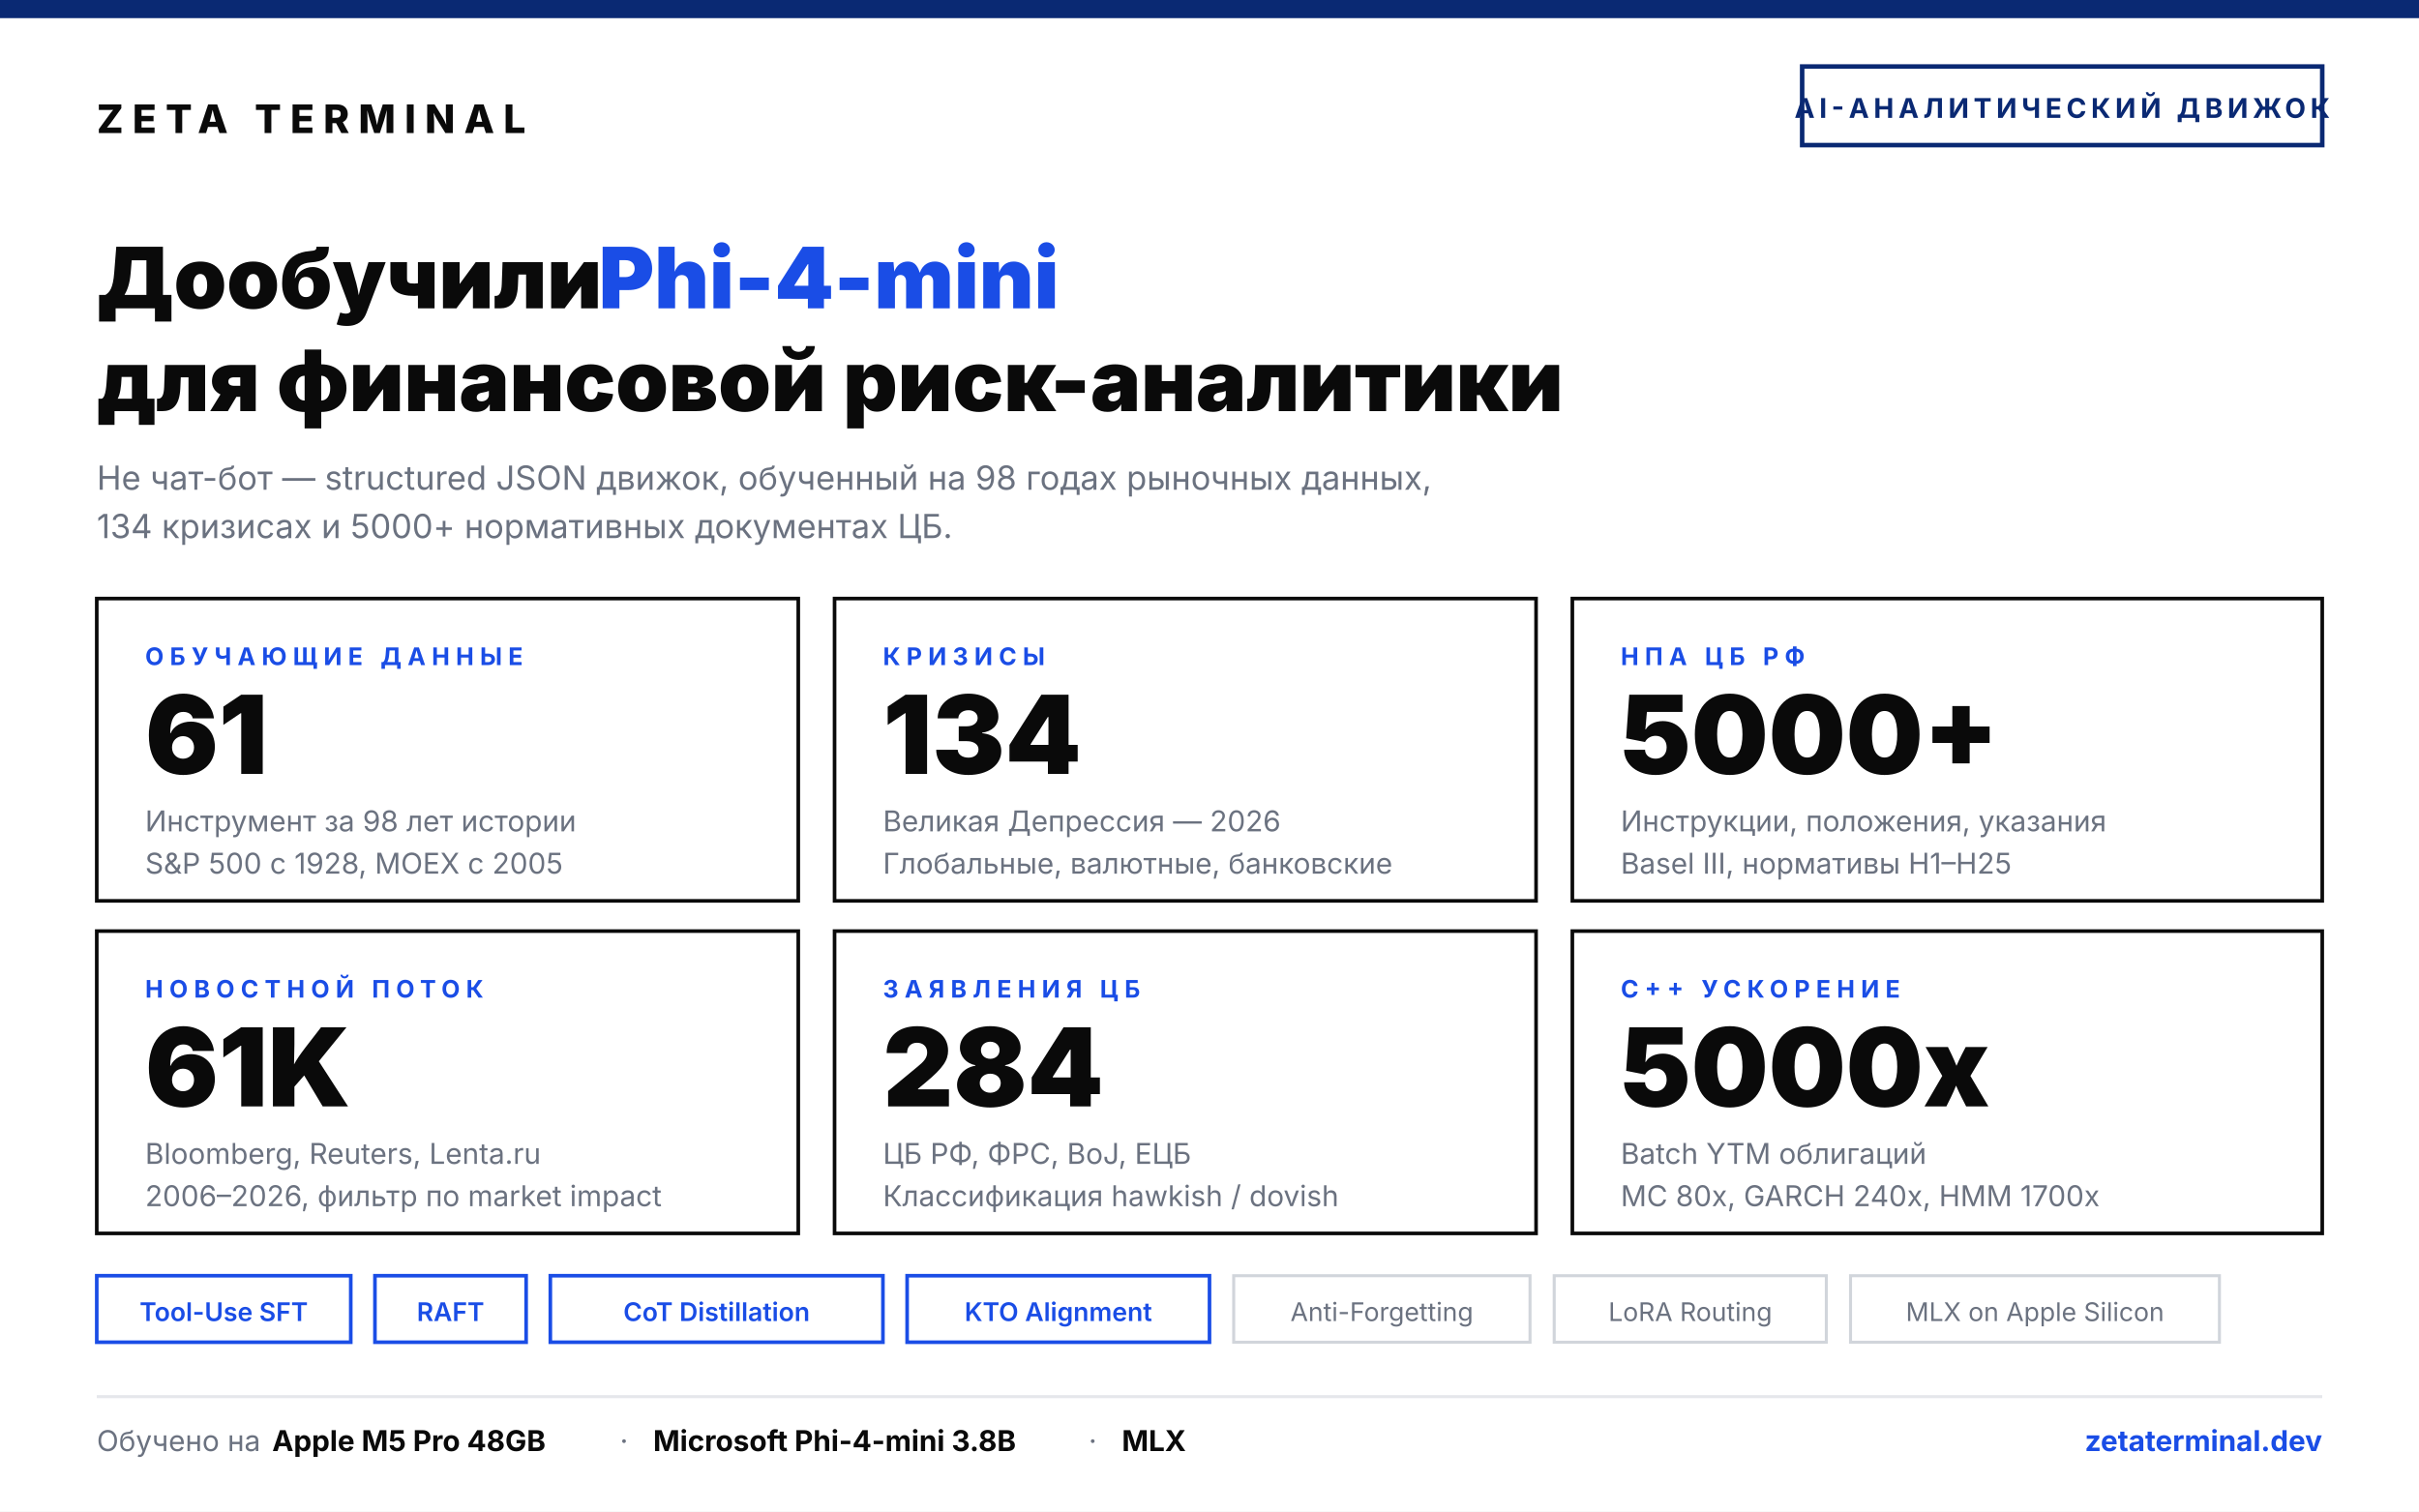
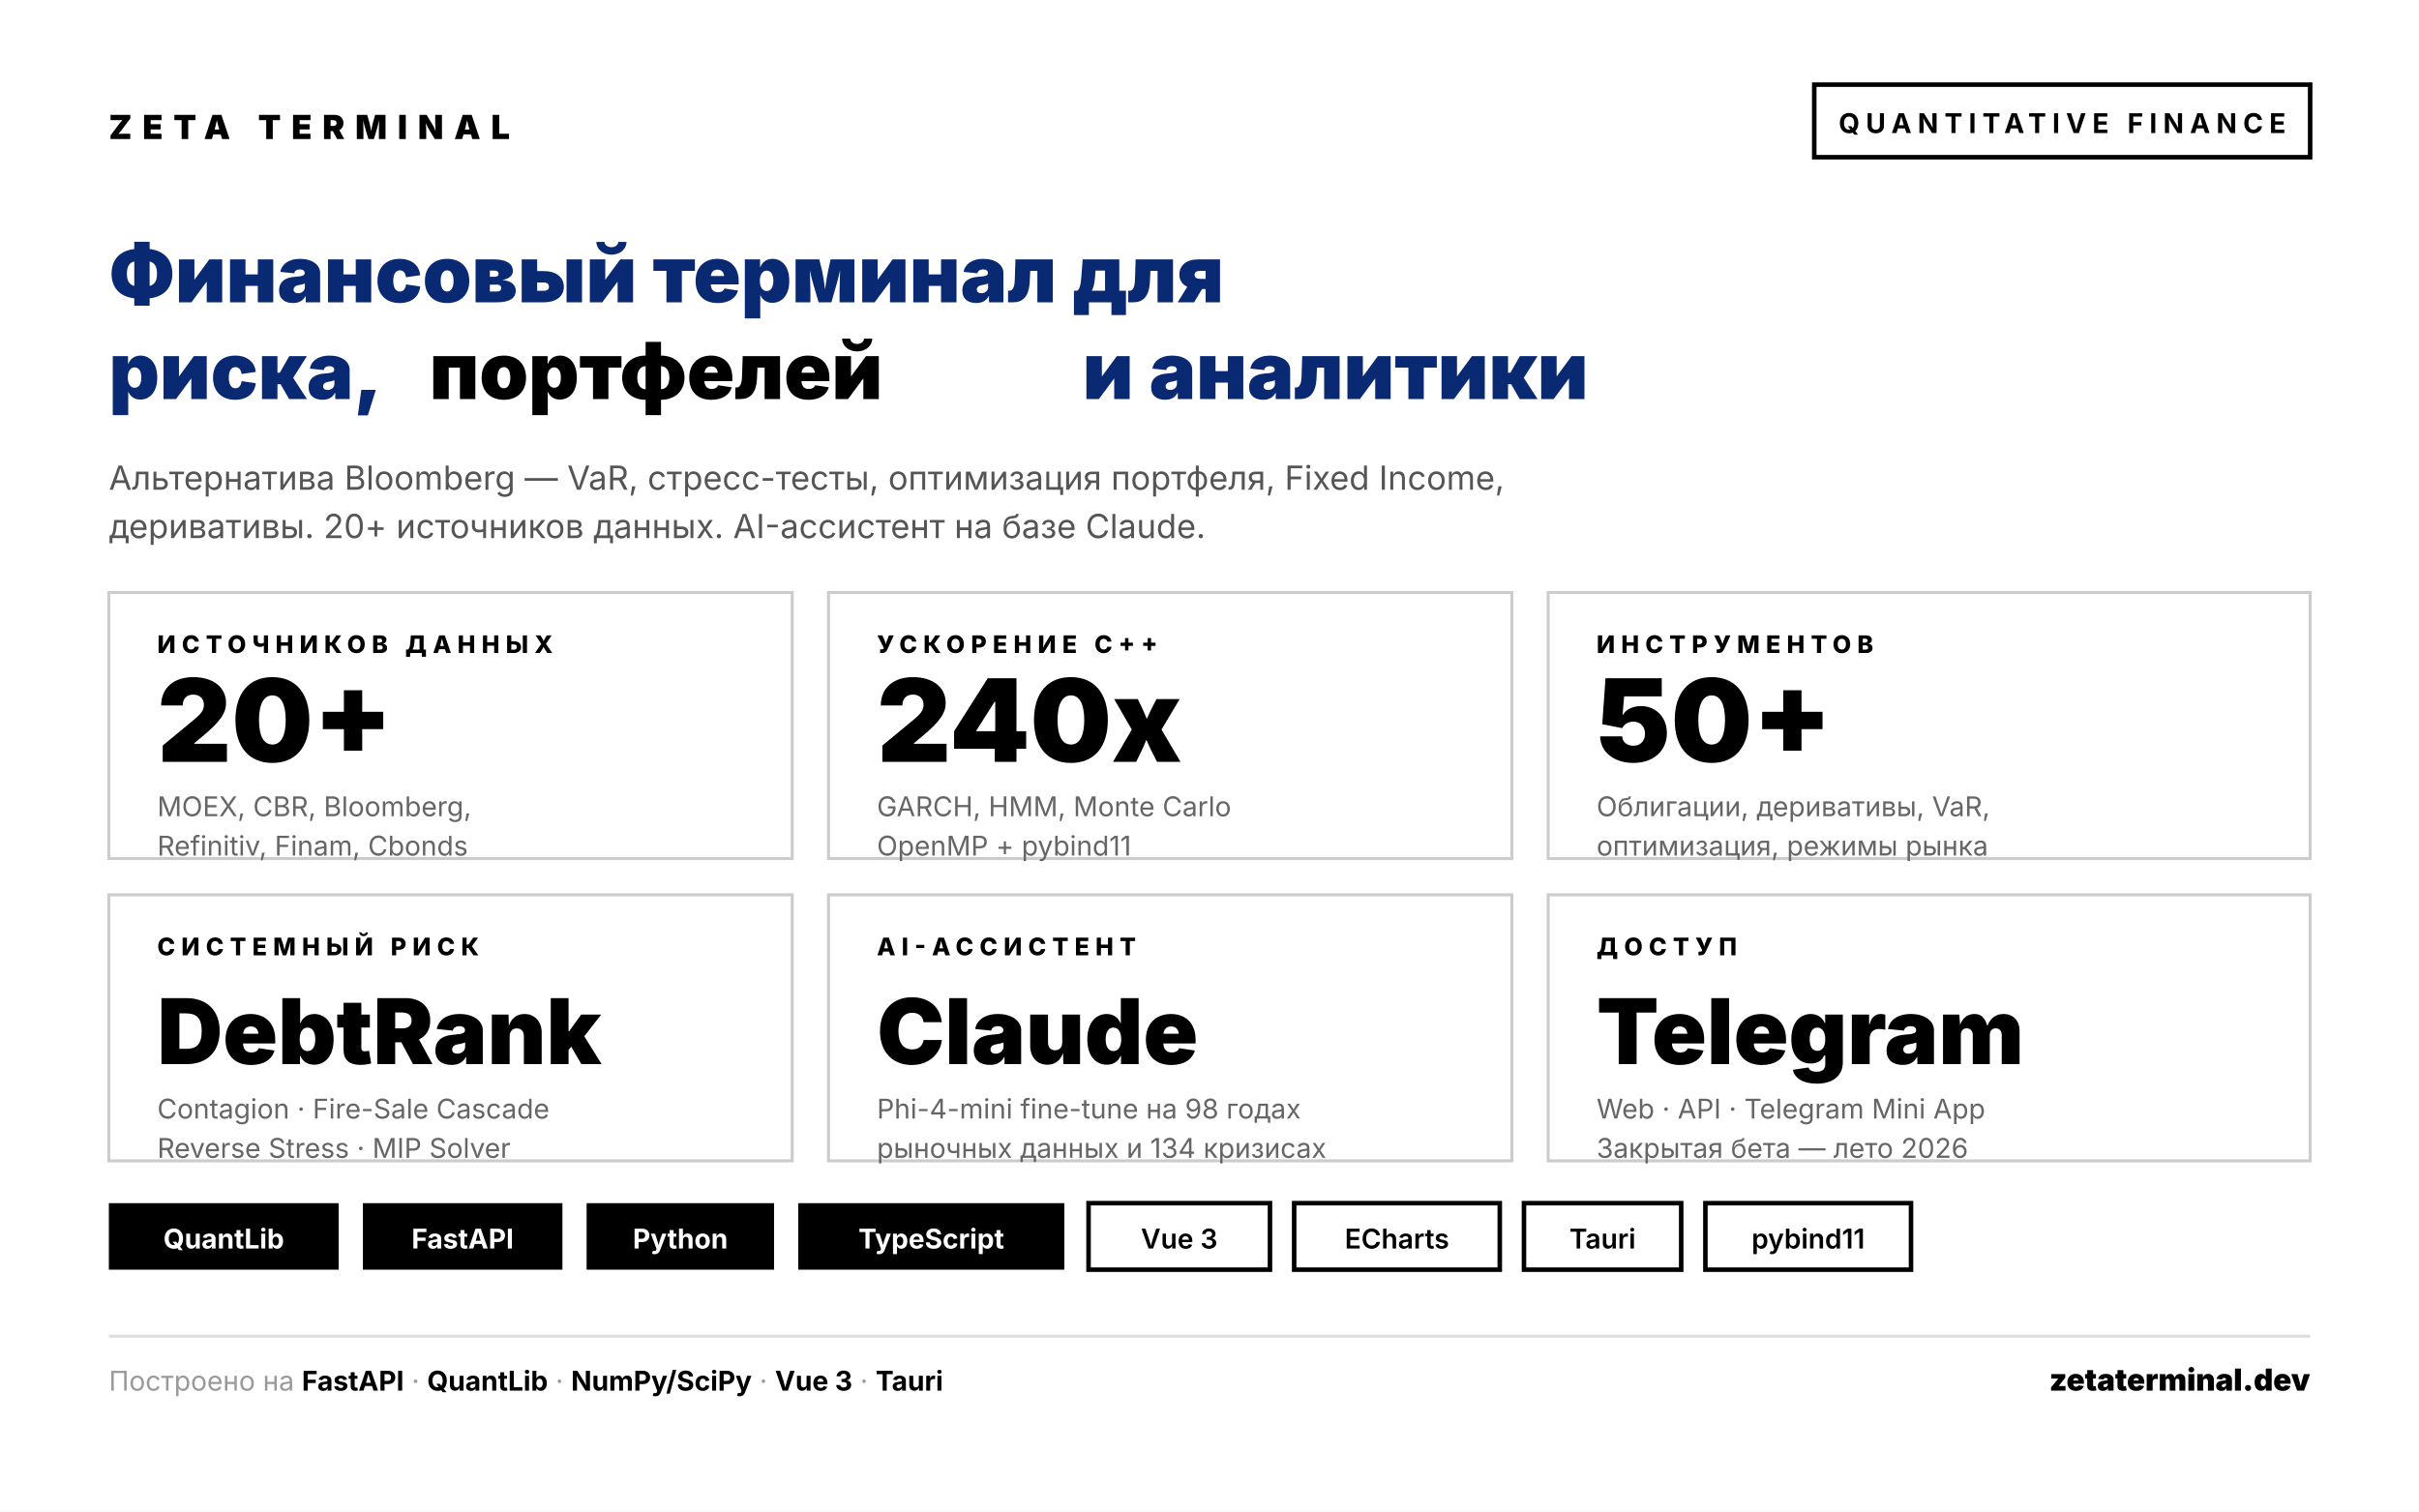
<svg xmlns="http://www.w3.org/2000/svg" viewBox="0 0 800 500" font-family="Inter, -apple-system, BlinkMacSystemFont, 'Helvetica Neue', Arial, sans-serif">
  <rect width="800" height="500" fill="#ffffff" />
-   <rect width="800" height="6" fill="#0a2973" />
-   <text x="32" y="44" font-size="13" font-weight="800" letter-spacing="3" fill="#0a0a0a">ZETA TERMINAL</text>
-   <rect x="596" y="22" width="172" height="26" rx="0" fill="none" stroke="#0a2973" stroke-width="1.5" />
-   <text x="682" y="39" text-anchor="middle" font-size="9" font-weight="700" letter-spacing="1.5" fill="#0a2973">AI-АНАЛИТИЧЕСКИЙ ДВИЖОК</text>
-   <text x="32" y="102" font-size="28" font-weight="900" fill="#0a0a0a">Дообучили </text>
-   <text x="198" y="102" font-size="28" font-weight="900" fill="#1a4de6">Phi-4-mini</text>
-   <text x="32" y="136" font-size="28" font-weight="900" fill="#0a0a0a">для финансовой риск-аналитики</text>
-   <text x="32" y="162" font-size="11" fill="#6b7280">Не чат-бот — structured JSON движок, обученный на 98 годах рыночных данных,</text>
-   <text x="32" y="178" font-size="11" fill="#6b7280">134 кризисах и 5000+ нормативных документах ЦБ.</text>
-   <rect x="32" y="198" width="232" height="100" fill="none" stroke="#0a0a0a" stroke-width="1.2" />
-   <text x="48" y="220" font-size="8" font-weight="700" letter-spacing="2" fill="#1a4de6">ОБУЧАЮЩИЕ ДАННЫЕ</text>
-   <text x="48" y="256" font-size="36" font-weight="900" fill="#0a0a0a">61</text>
-   <text x="48" y="275" font-size="9.5" fill="#6b7280">Инструмент за 98 лет истории</text>
-   <text x="48" y="289" font-size="9.5" fill="#6b7280">S&amp;P 500 с 1928, MOEX с 2005</text>
-   <rect x="276" y="198" width="232" height="100" fill="none" stroke="#0a0a0a" stroke-width="1.2" />
-   <text x="292" y="220" font-size="8" font-weight="700" letter-spacing="2" fill="#1a4de6">КРИЗИСЫ</text>
-   <text x="292" y="256" font-size="36" font-weight="900" fill="#0a0a0a">134</text>
-   <text x="292" y="275" font-size="9.5" fill="#6b7280">Великая Депрессия — 2026</text>
-   <text x="292" y="289" font-size="9.5" fill="#6b7280">Глобальные, валютные, банковские</text>
-   <rect x="520" y="198" width="248" height="100" fill="none" stroke="#0a0a0a" stroke-width="1.2" />
-   <text x="536" y="220" font-size="8" font-weight="700" letter-spacing="2" fill="#1a4de6">НПА ЦБ РФ</text>
-   <text x="536" y="256" font-size="36" font-weight="900" fill="#0a0a0a">5000+</text>
-   <text x="536" y="275" font-size="9.5" fill="#6b7280">Инструкции, положения, указания</text>
-   <text x="536" y="289" font-size="9.5" fill="#6b7280">Basel III, нормативы Н1–Н25</text>
-   <rect x="32" y="308" width="232" height="100" fill="none" stroke="#0a0a0a" stroke-width="1.2" />
-   <text x="48" y="330" font-size="8" font-weight="700" letter-spacing="2" fill="#1a4de6">НОВОСТНОЙ ПОТОК</text>
-   <text x="48" y="366" font-size="36" font-weight="900" fill="#0a0a0a">61K</text>
-   <text x="48" y="385" font-size="9.5" fill="#6b7280">Bloomberg, Reuters, Lenta.ru</text>
-   <text x="48" y="399" font-size="9.5" fill="#6b7280">2006–2026, фильтр по market impact</text>
-   <rect x="276" y="308" width="232" height="100" fill="none" stroke="#0a0a0a" stroke-width="1.2" />
-   <text x="292" y="330" font-size="8" font-weight="700" letter-spacing="2" fill="#1a4de6">ЗАЯВЛЕНИЯ ЦБ</text>
-   <text x="292" y="366" font-size="36" font-weight="900" fill="#0a0a0a">284</text>
-   <text x="292" y="385" font-size="9.5" fill="#6b7280">ЦБ РФ, ФРС, BoJ, ЕЦБ</text>
-   <text x="292" y="399" font-size="9.5" fill="#6b7280">Классификация hawkish / dovish</text>
-   <rect x="520" y="308" width="248" height="100" fill="none" stroke="#0a0a0a" stroke-width="1.2" />
-   <text x="536" y="330" font-size="8" font-weight="700" letter-spacing="2" fill="#1a4de6">C++ УСКОРЕНИЕ</text>
-   <text x="536" y="366" font-size="36" font-weight="900" fill="#0a0a0a">5000x</text>
-   <text x="536" y="385" font-size="9.5" fill="#6b7280">Batch YTM облигаций</text>
-   <text x="536" y="399" font-size="9.5" fill="#6b7280">MC 80x, GARCH 240x, HMM 1700x</text>
-   <rect x="32" y="422" width="84" height="22" fill="none" stroke="#1a4de6" stroke-width="1.2" />
-   <text x="74" y="437" text-anchor="middle" font-size="8.5" font-weight="600" fill="#1a4de6">Tool-Use SFT</text>
-   <rect x="124" y="422" width="50" height="22" fill="none" stroke="#1a4de6" stroke-width="1.2" />
-   <text x="149" y="437" text-anchor="middle" font-size="8.5" font-weight="600" fill="#1a4de6">RAFT</text>
-   <rect x="182" y="422" width="110" height="22" fill="none" stroke="#1a4de6" stroke-width="1.2" />
-   <text x="237" y="437" text-anchor="middle" font-size="8.5" font-weight="600" fill="#1a4de6">CoT Distillation</text>
-   <rect x="300" y="422" width="100" height="22" fill="none" stroke="#1a4de6" stroke-width="1.2" />
-   <text x="350" y="437" text-anchor="middle" font-size="8.5" font-weight="600" fill="#1a4de6">KTO Alignment</text>
-   <rect x="408" y="422" width="98" height="22" fill="none" stroke="#d1d5db" stroke-width="1" />
-   <text x="457" y="437" text-anchor="middle" font-size="8.5" fill="#6b7280">Anti-Forgetting</text>
-   <rect x="514" y="422" width="90" height="22" fill="none" stroke="#d1d5db" stroke-width="1" />
-   <text x="559" y="437" text-anchor="middle" font-size="8.5" fill="#6b7280">LoRA Routing</text>
-   <rect x="612" y="422" width="122" height="22" fill="none" stroke="#d1d5db" stroke-width="1" />
-   <text x="673" y="437" text-anchor="middle" font-size="8.5" fill="#6b7280">MLX on Apple Silicon</text>
-   <line x1="32" y1="462" x2="768" y2="462" stroke="#e5e7eb" stroke-width="1" />
-   <text x="32" y="480" font-size="9.5" fill="#6b7280">Обучено на </text>
-   <text x="90" y="480" font-size="9.5" font-weight="700" fill="#0a0a0a">Apple M5 Pro 48GB</text>
-   <text x="205" y="480" font-size="9.5" fill="#6b7280"> · </text>
-   <text x="216" y="480" font-size="9.5" font-weight="700" fill="#0a0a0a">Microsoft Phi-4-mini 3.8B</text>
-   <text x="360" y="480" font-size="9.5" fill="#6b7280"> · </text>
-   <text x="371" y="480" font-size="9.5" font-weight="700" fill="#0a0a0a">MLX</text>
-   <text x="768" y="480" text-anchor="end" font-size="9.5" font-weight="700" fill="#1a4de6">zetaterminal.dev</text>
+   <text x="36" y="46" font-size="11" font-weight="900" letter-spacing="3.5" fill="#000000">ZETA TERMINAL</text>
+   <rect x="600" y="28" width="164" height="24" fill="none" stroke="#000000" stroke-width="1.5" />
+   <text x="682" y="44" text-anchor="middle" font-size="9" font-weight="700" letter-spacing="2" fill="#000000">QUANTITATIVE FINANCE</text>
+   <text x="36" y="100" font-size="26" font-weight="900" fill="#0a2973">Финансовый терминал для</text>
+   <text x="36" y="132" font-size="26" font-weight="900" fill="#0a2973">риска, </text>
+   <text x="142" y="132" font-size="26" font-weight="900" fill="#000000">портфелей</text>
+   <text x="358" y="132" font-size="26" font-weight="900" fill="#0a2973"> и аналитики</text>
+   <text x="36" y="162" font-size="11" fill="#555555">Альтернатива Bloomberg — VaR, стресс-тесты, оптимизация портфеля, Fixed Income,</text>
+   <text x="36" y="178" font-size="11" fill="#555555">деривативы. 20+ источников данных. AI-ассистент на базе Claude.</text>
+   <rect x="36" y="196" width="226" height="88" fill="none" stroke="#cccccc" stroke-width="1" />
+   <text x="52" y="216" font-size="8" font-weight="800" letter-spacing="2" fill="#000000">ИСТОЧНИКОВ ДАННЫХ</text>
+   <text x="52" y="252" font-size="38" font-weight="900" fill="#000000">20+</text>
+   <text x="52" y="270" font-size="9" fill="#666666">MOEX, CBR, Bloomberg,</text>
+   <text x="52" y="283" font-size="9" fill="#666666">Refinitiv, Finam, Cbonds</text>
+   <rect x="274" y="196" width="226" height="88" fill="none" stroke="#cccccc" stroke-width="1" />
+   <text x="290" y="216" font-size="8" font-weight="800" letter-spacing="2" fill="#000000">УСКОРЕНИЕ C++</text>
+   <text x="290" y="252" font-size="38" font-weight="900" fill="#000000">240x</text>
+   <text x="290" y="270" font-size="9" fill="#666666">GARCH, HMM, Monte Carlo</text>
+   <text x="290" y="283" font-size="9" fill="#666666">OpenMP + pybind11</text>
+   <rect x="512" y="196" width="252" height="88" fill="none" stroke="#cccccc" stroke-width="1" />
+   <text x="528" y="216" font-size="8" font-weight="800" letter-spacing="2" fill="#000000">ИНСТРУМЕНТОВ</text>
+   <text x="528" y="252" font-size="38" font-weight="900" fill="#000000">50+</text>
+   <text x="528" y="270" font-size="9" fill="#666666">Облигации, деривативы, VaR,</text>
+   <text x="528" y="283" font-size="9" fill="#666666">оптимизация, режимы рынка</text>
+   <rect x="36" y="296" width="226" height="88" fill="none" stroke="#cccccc" stroke-width="1" />
+   <text x="52" y="316" font-size="8" font-weight="800" letter-spacing="2" fill="#000000">СИСТЕМНЫЙ РИСК</text>
+   <text x="52" y="352" font-size="30" font-weight="900" fill="#000000">DebtRank</text>
+   <text x="52" y="370" font-size="9" fill="#666666">Contagion · Fire-Sale Cascade</text>
+   <text x="52" y="383" font-size="9" fill="#666666">Reverse Stress · MIP Solver</text>
+   <rect x="274" y="296" width="226" height="88" fill="none" stroke="#cccccc" stroke-width="1" />
+   <text x="290" y="316" font-size="8" font-weight="800" letter-spacing="2" fill="#000000">AI-АССИСТЕНТ</text>
+   <text x="290" y="352" font-size="30" font-weight="900" fill="#000000">Claude</text>
+   <text x="290" y="370" font-size="9" fill="#666666">Phi-4-mini fine-tune на 98 годах</text>
+   <text x="290" y="383" font-size="9" fill="#666666">рыночных данных и 134 кризисах</text>
+   <rect x="512" y="296" width="252" height="88" fill="none" stroke="#cccccc" stroke-width="1" />
+   <text x="528" y="316" font-size="8" font-weight="800" letter-spacing="2" fill="#000000">ДОСТУП</text>
+   <text x="528" y="352" font-size="30" font-weight="900" fill="#000000">Telegram</text>
+   <text x="528" y="370" font-size="9" fill="#666666">Web · API · Telegram Mini App</text>
+   <text x="528" y="383" font-size="9" fill="#666666">Закрытая бета — лето 2026</text>
+   <rect x="36" y="398" width="76" height="22" fill="#000000" />
+   <text x="74" y="413" text-anchor="middle" font-size="9" font-weight="700" fill="#ffffff">QuantLib</text>
+   <rect x="120" y="398" width="66" height="22" fill="#000000" />
+   <text x="153" y="413" text-anchor="middle" font-size="9" font-weight="700" fill="#ffffff">FastAPI</text>
+   <rect x="194" y="398" width="62" height="22" fill="#000000" />
+   <text x="225" y="413" text-anchor="middle" font-size="9" font-weight="700" fill="#ffffff">Python</text>
+   <rect x="264" y="398" width="88" height="22" fill="#000000" />
+   <text x="308" y="413" text-anchor="middle" font-size="9" font-weight="700" fill="#ffffff">TypeScript</text>
+   <rect x="360" y="398" width="60" height="22" fill="none" stroke="#000000" stroke-width="1.5" />
+   <text x="390" y="413" text-anchor="middle" font-size="9" font-weight="600" fill="#000000">Vue 3</text>
+   <rect x="428" y="398" width="68" height="22" fill="none" stroke="#000000" stroke-width="1.5" />
+   <text x="462" y="413" text-anchor="middle" font-size="9" font-weight="600" fill="#000000">ECharts</text>
+   <rect x="504" y="398" width="52" height="22" fill="none" stroke="#000000" stroke-width="1.5" />
+   <text x="530" y="413" text-anchor="middle" font-size="9" font-weight="600" fill="#000000">Tauri</text>
+   <rect x="564" y="398" width="68" height="22" fill="none" stroke="#000000" stroke-width="1.5" />
+   <text x="598" y="413" text-anchor="middle" font-size="9" font-weight="600" fill="#000000">pybind11</text>
+   <line x1="36" y1="442" x2="764" y2="442" stroke="#dddddd" stroke-width="1" />
+   <text x="36" y="460" font-size="9" fill="#999999">Построено на <tspan font-weight="700" fill="#000000">FastAPI</tspan> · <tspan font-weight="700" fill="#000000">QuantLib</tspan> · <tspan font-weight="700" fill="#000000">NumPy/SciPy</tspan> · <tspan font-weight="700" fill="#000000">Vue 3</tspan> · <tspan font-weight="700" fill="#000000">Tauri</tspan>
+   </text>
+   <text x="764" y="460" text-anchor="end" font-size="10" font-weight="900" fill="#000000">zetaterminal.dev</text>
</svg>
